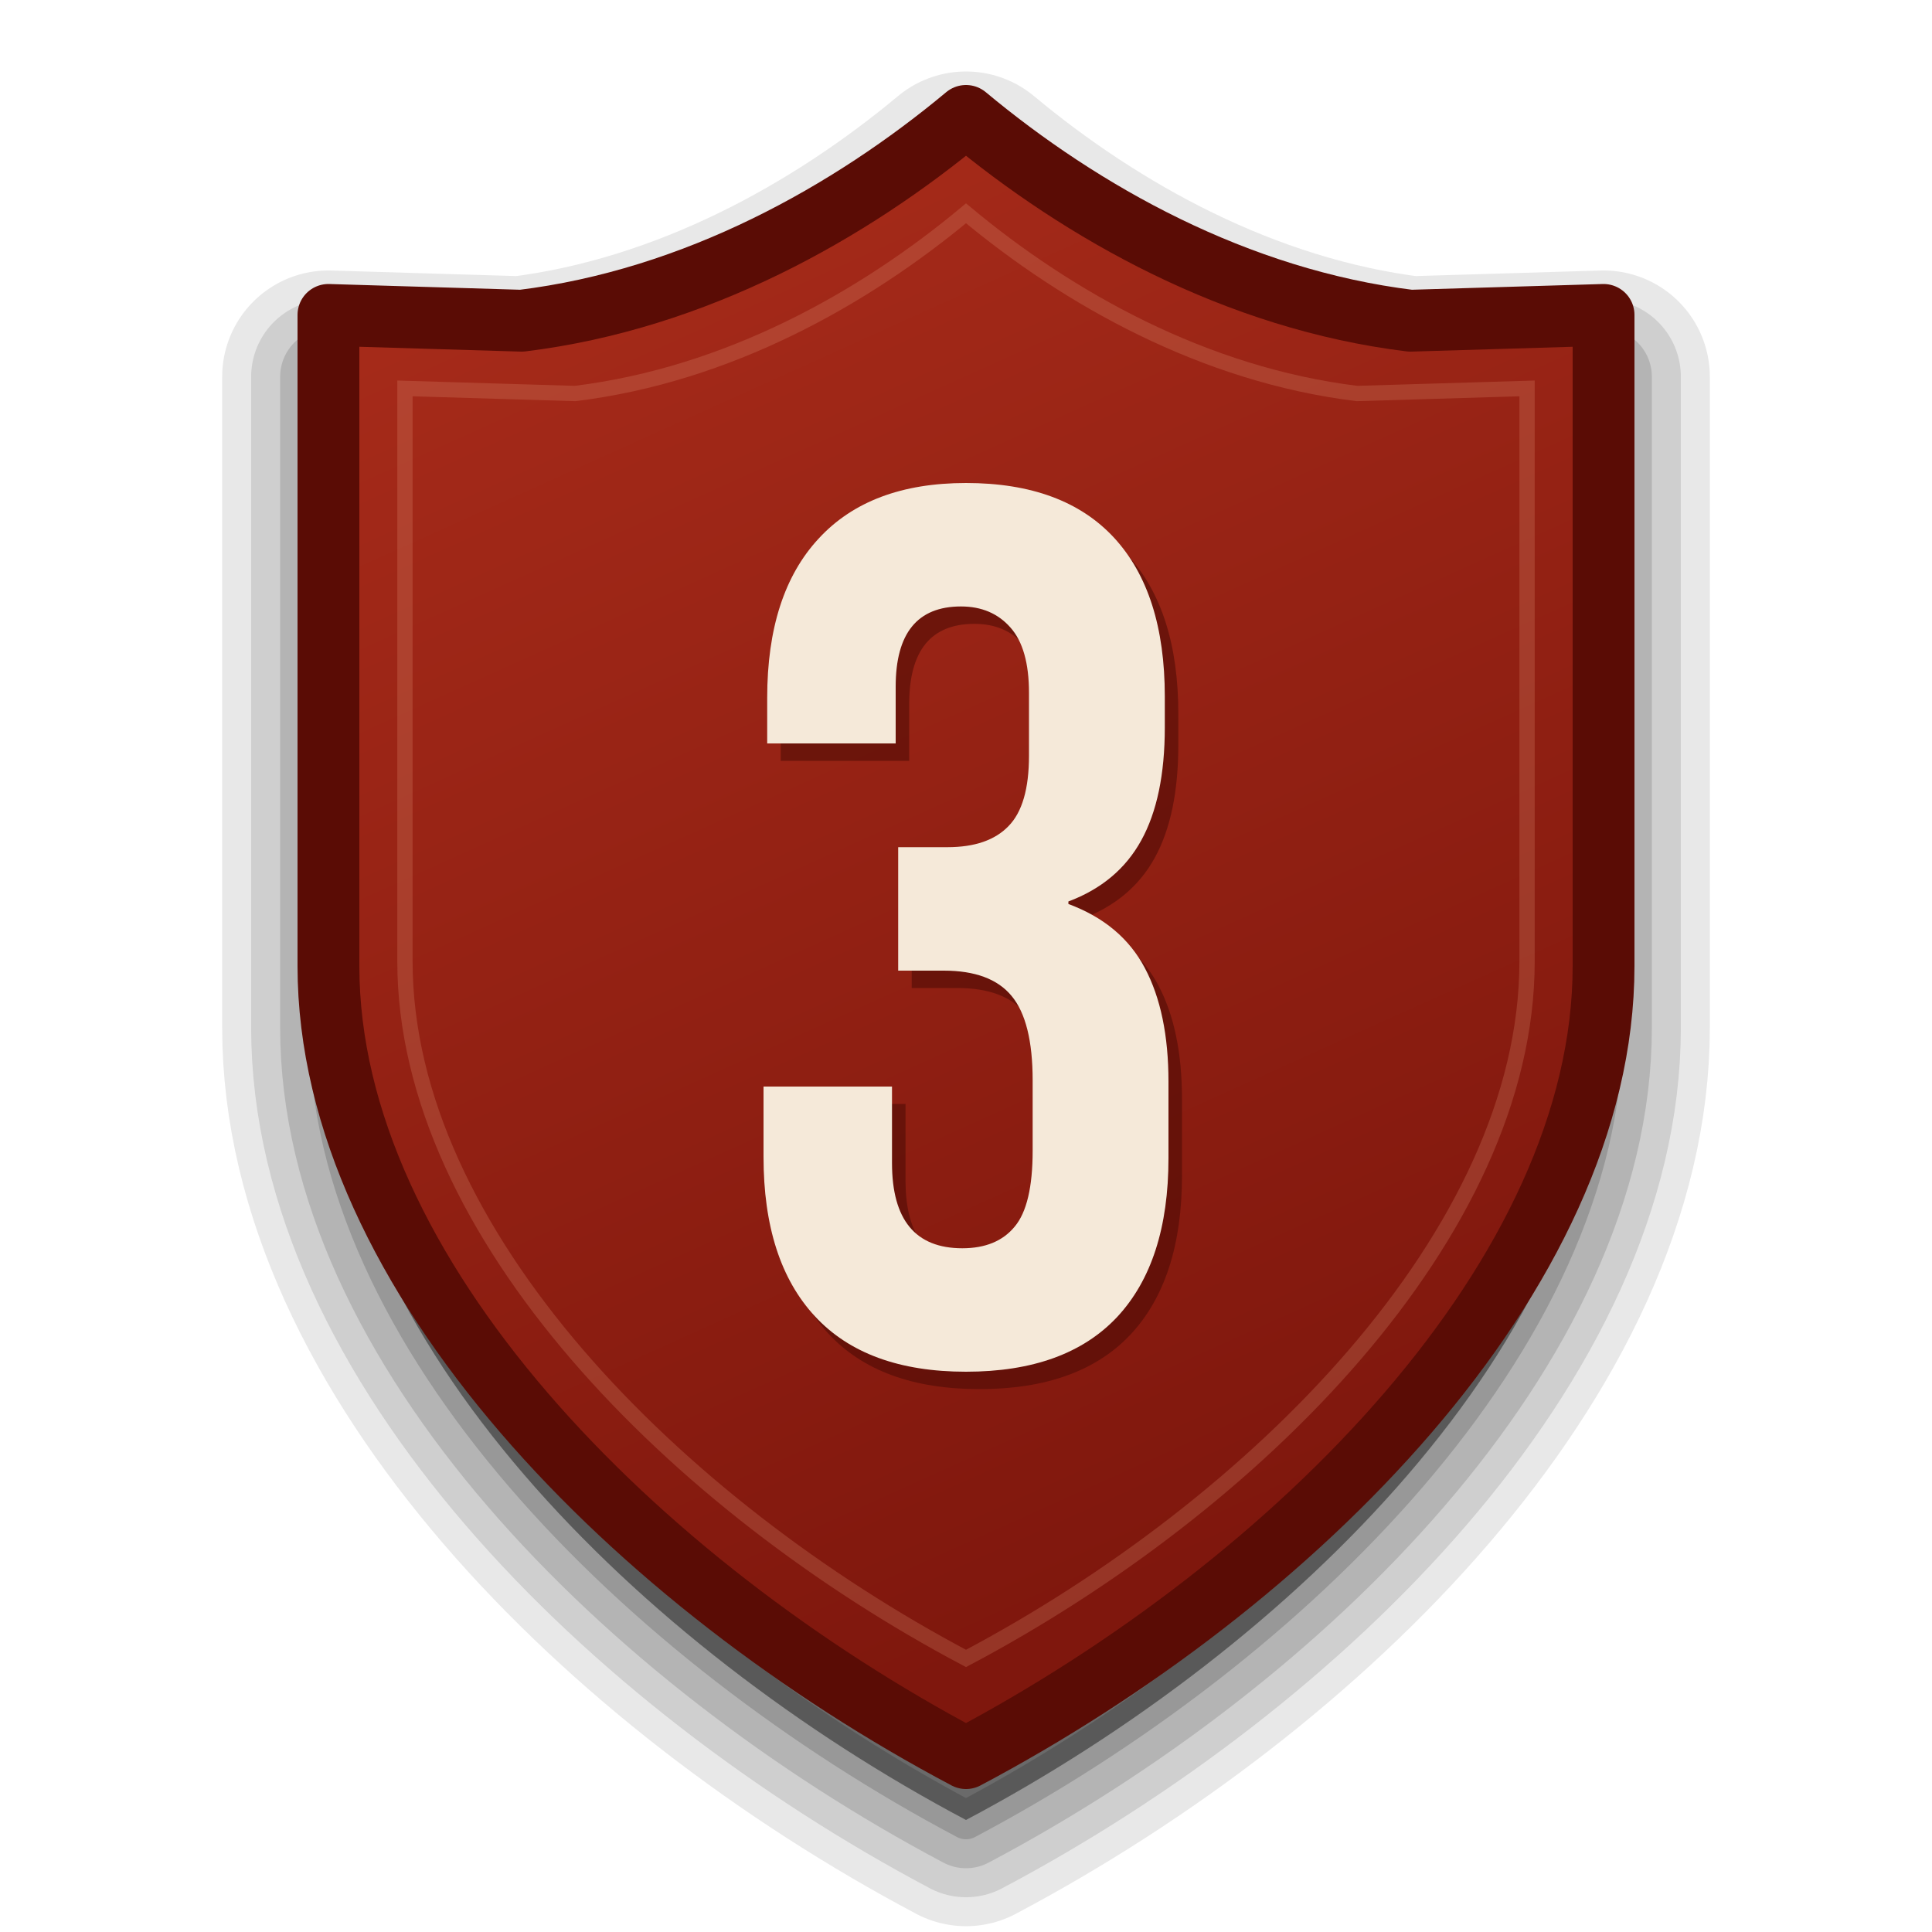
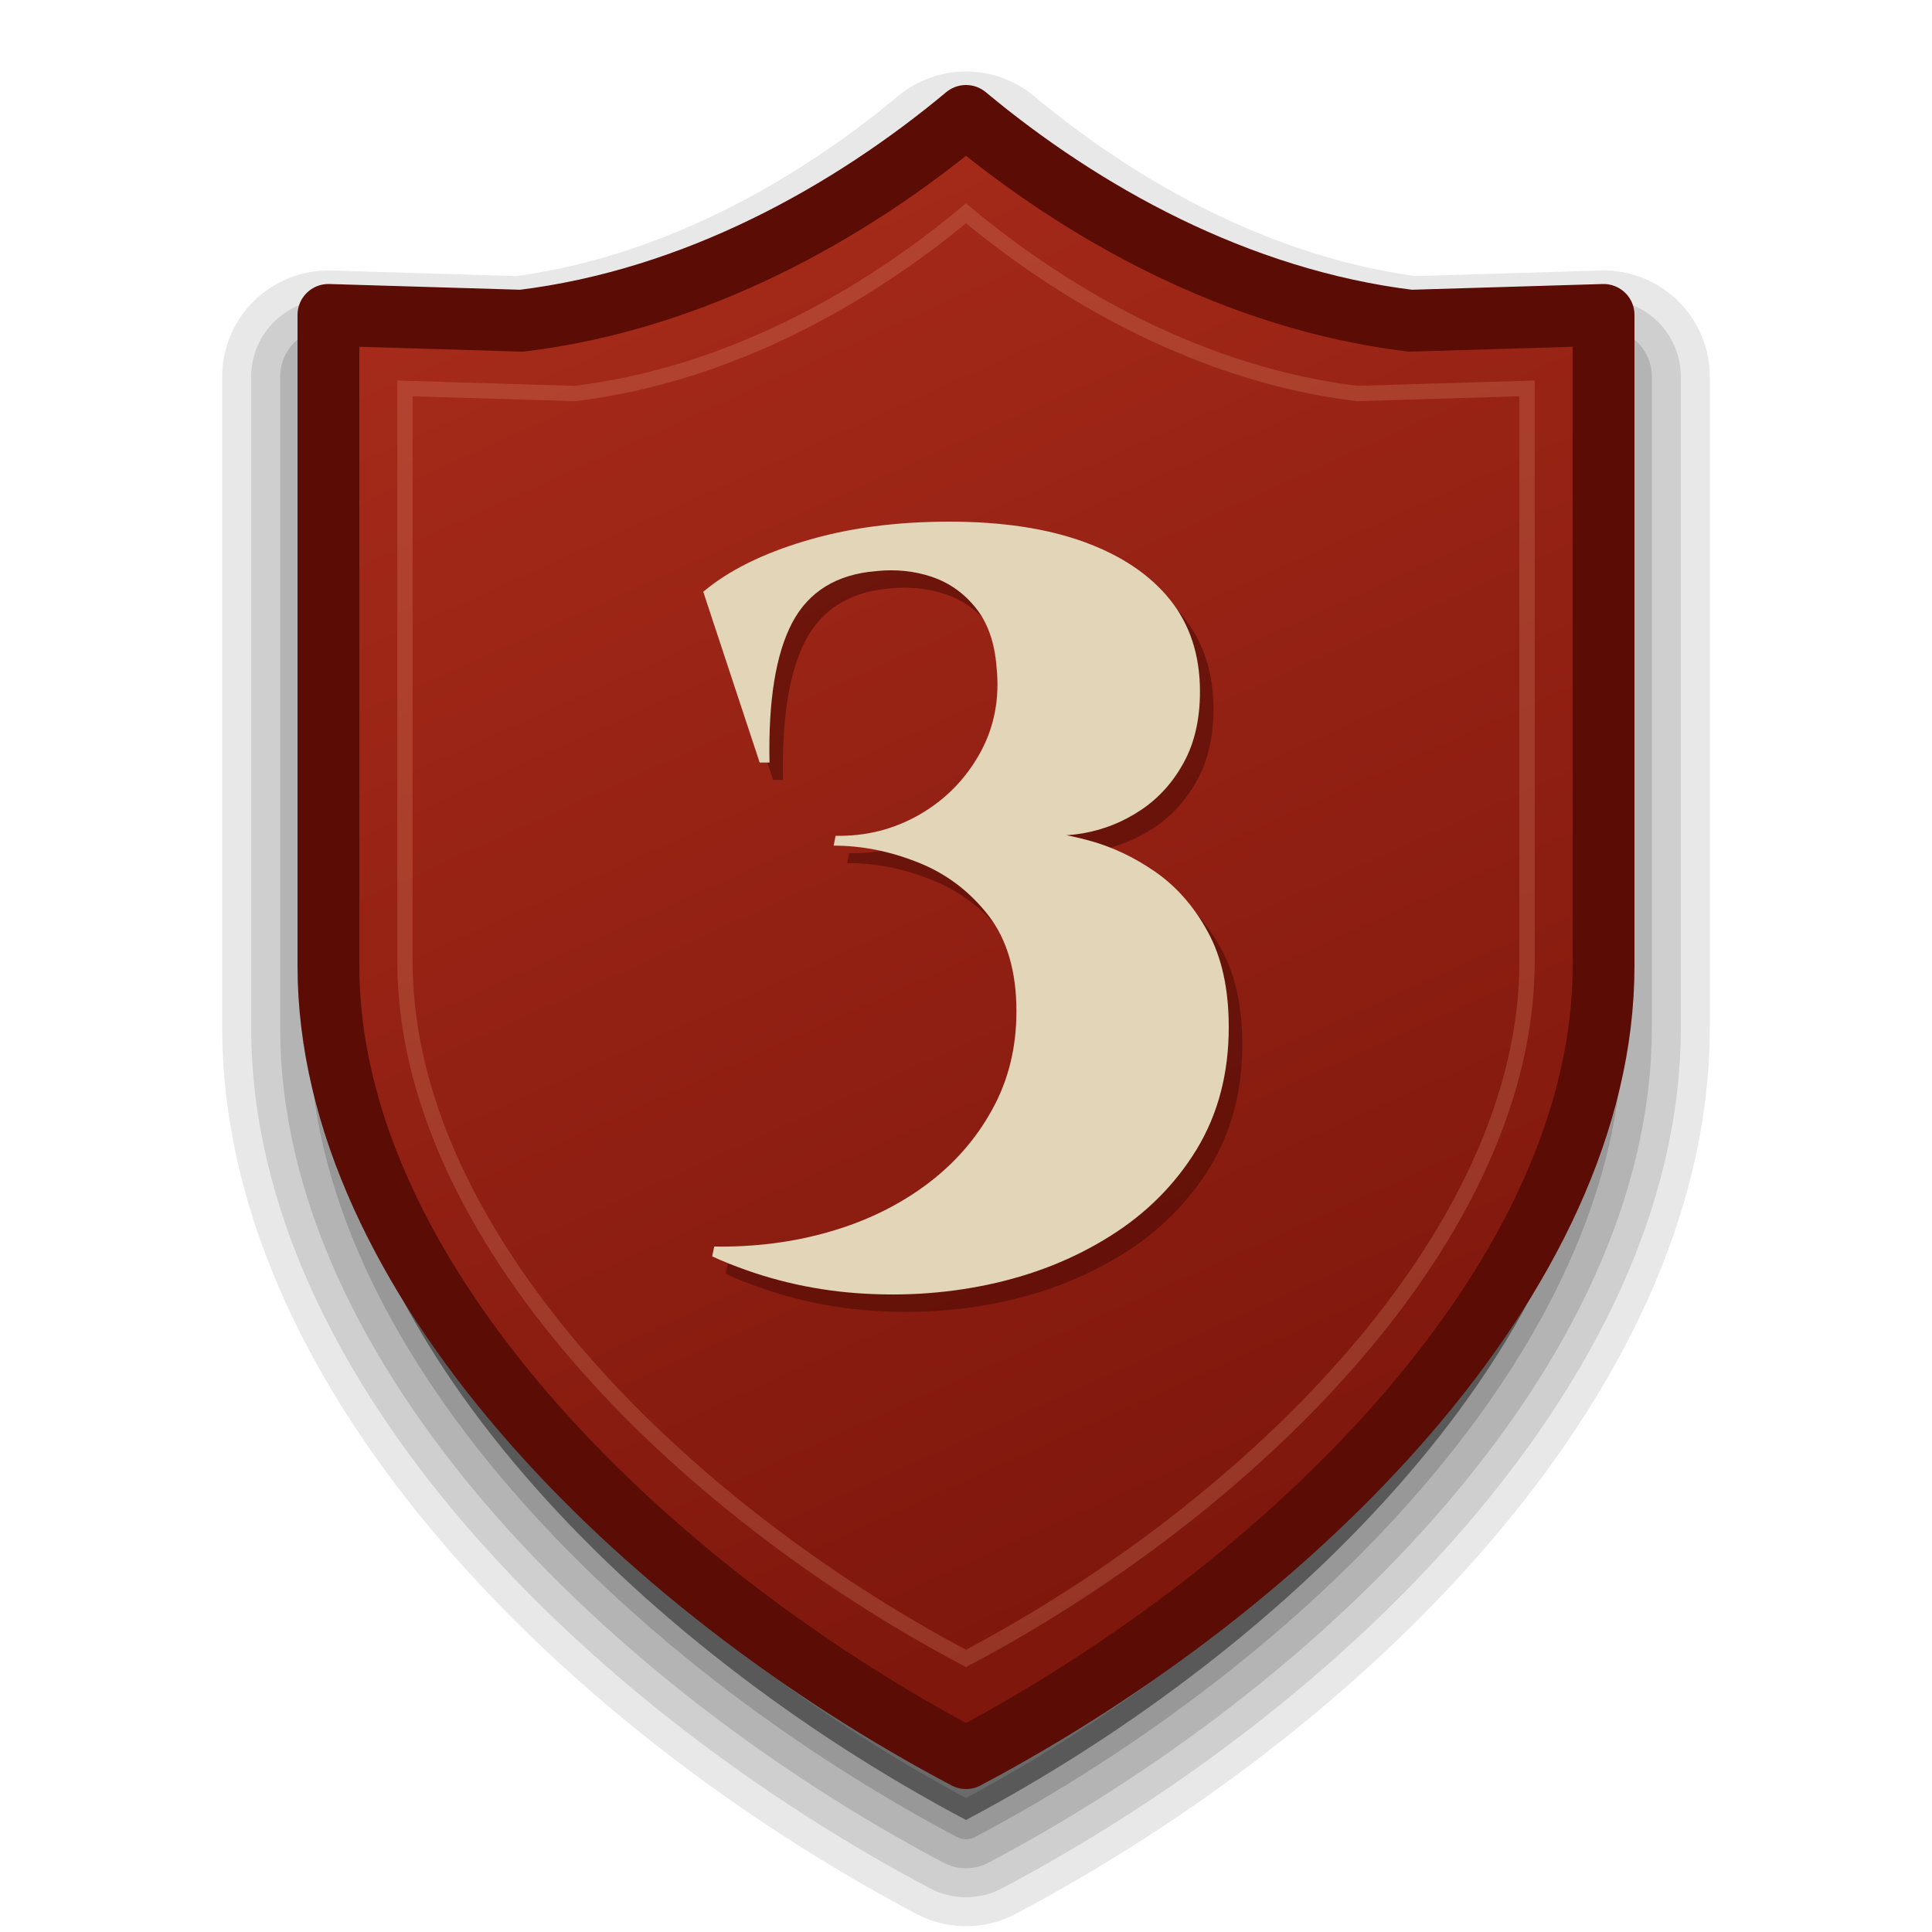
<svg xmlns="http://www.w3.org/2000/svg" viewBox="0 0 100 100">
  <defs>
    <linearGradient id="plus3-fill" x1="0" y1="0" x2=".35" y2="1">
      <stop offset="0" stop-color="#ab2d1b" />
      <stop offset="1" stop-color="#7f170d" />
    </linearGradient>
  </defs>
  <path d="M50 6C44 11 36 15.5 27 16.6L17 16.3L17 50C17 66 33 82 50 91C67 82 83 66 83 50L83 16.3L73 16.6C64 15.5 56 11 50 6Z" fill="#000" fill-opacity="0.09" stroke="#000" stroke-opacity="0.09" stroke-width="11" stroke-linejoin="round" transform="translate(0 3.2)" />
  <path d="M50 6C44 11 36 15.5 27 16.6L17 16.3L17 50C17 66 33 82 50 91C67 82 83 66 83 50L83 16.3L73 16.6C64 15.5 56 11 50 6Z" fill="#000" fill-opacity="0.11" stroke="#000" stroke-opacity="0.11" stroke-width="8" stroke-linejoin="round" transform="translate(0 3.2)" />
  <path d="M50 6C44 11 36 15.5 27 16.6L17 16.3L17 50C17 66 33 82 50 91C67 82 83 66 83 50L83 16.3L73 16.6C64 15.5 56 11 50 6Z" fill="#000" fill-opacity="0.13" stroke="#000" stroke-opacity="0.13" stroke-width="5" stroke-linejoin="round" transform="translate(0 3.2)" />
  <path d="M50 6C44 11 36 15.5 27 16.6L17 16.3L17 50C17 66 33 82 50 91C67 82 83 66 83 50L83 16.3L73 16.6C64 15.5 56 11 50 6Z" fill="#000" fill-opacity="0.16" stroke="#000" stroke-opacity="0.16" stroke-width="2" stroke-linejoin="round" transform="translate(0 3.2)" />
  <path d="M50 6C44 11 36 15.5 27 16.6L17 16.3L17 50C17 66 33 82 50 91C67 82 83 66 83 50L83 16.3L73 16.6C64 15.5 56 11 50 6Z" fill="url(#plus3-fill)" stroke="#5a0c05" stroke-width="3.2" stroke-linejoin="round" />
  <path d="M50 6C44 11 36 15.5 27 16.6L17 16.3L17 50C17 66 33 82 50 91C67 82 83 66 83 50L83 16.3L73 16.6C64 15.5 56 11 50 6Z" fill="none" stroke="#e9a27f" stroke-opacity=".22" stroke-width=".9" transform="translate(50 48) scale(.88) translate(-50 -48)" />
-   <path d="M39.52 59.88V56.24H46.17V60.2Q46.17 64.61 49.81 64.61Q51.6 64.61 52.52 63.49Q53.45 62.38 53.45 59.56V55.92Q53.45 52.86 52.36 51.55Q51.28 50.24 48.85 50.24H46.49V43.85H49.04Q51.15 43.85 52.2 42.76Q53.26 41.68 53.26 39.12V35.86Q53.26 33.56 52.3 32.48Q51.34 31.39 49.74 31.39Q46.36 31.39 46.36 35.54V38.48H39.71V36.12Q39.71 30.75 42.37 27.88Q45.02 25 50 25Q55.05 25 57.67 27.84Q60.29 30.69 60.29 36.05V37.65Q60.29 41.29 59.07 43.5Q57.86 45.7 55.3 46.66V46.79Q58.05 47.81 59.26 50.11Q60.48 52.41 60.48 55.99V59.95Q60.48 65.31 57.83 68.16Q55.17 71 50 71Q44.83 71 42.17 68.12Q39.52 65.25 39.52 59.88Z" fill="#4a0a04" fill-opacity=".55" transform="translate(.7 .9)" />
-   <path d="M39.52 59.88V56.24H46.17V60.2Q46.17 64.61 49.81 64.61Q51.6 64.61 52.52 63.49Q53.45 62.38 53.45 59.56V55.92Q53.45 52.86 52.36 51.55Q51.28 50.24 48.85 50.24H46.49V43.85H49.04Q51.15 43.85 52.2 42.76Q53.26 41.68 53.26 39.12V35.86Q53.26 33.56 52.3 32.48Q51.34 31.39 49.74 31.39Q46.36 31.39 46.36 35.54V38.48H39.71V36.12Q39.71 30.75 42.37 27.88Q45.02 25 50 25Q55.05 25 57.67 27.84Q60.29 30.69 60.29 36.05V37.65Q60.29 41.29 59.07 43.5Q57.86 45.7 55.3 46.66V46.79Q58.05 47.81 59.26 50.11Q60.48 52.41 60.48 55.99V59.95Q60.48 65.31 57.83 68.16Q55.17 71 50 71Q44.83 71 42.17 68.12Q39.52 65.25 39.52 59.88Z" fill="#f5e9d9" />
+   <path d="M49.13 27Q53.22 27 56.11 28.05Q59 29.1 60.56 31.04Q62.11 32.98 62.11 35.79Q62.11 37.94 61.27 39.47Q60.43 41.01 59.05 41.93Q57.67 42.85 56.06 43.13Q54.45 43.41 52.96 43Q54.5 43 56.31 43.49Q58.13 43.97 59.79 45.12Q61.45 46.27 62.52 48.24Q63.6 50.21 63.6 53.17Q63.6 56.75 61.94 59.49Q60.27 62.22 57.46 63.98Q54.65 65.75 51.15 66.49Q47.65 67.23 43.94 66.9Q40.24 66.56 36.86 65.03L36.97 64.52Q40.13 64.57 42.95 63.75Q45.76 62.94 47.93 61.33Q50.1 59.72 51.35 57.44Q52.61 55.17 52.61 52.35Q52.61 49.24 51.15 47.37Q49.69 45.5 47.52 44.64Q45.35 43.77 43.15 43.77L43.25 43.26Q45.6 43.31 47.6 42.16Q49.59 41.01 50.72 38.99Q51.84 36.97 51.58 34.51Q51.43 32.62 50.51 31.47Q49.59 30.32 48.24 29.86Q46.88 29.4 45.35 29.56Q42.28 29.81 41 32.24Q39.73 34.67 39.83 39.47H39.32L36.4 30.63Q38.35 28.99 41.67 28Q44.99 27 49.13 27Z" fill="#4a0a04" fill-opacity=".55" transform="translate(.7 .9)" />
+   <path d="M49.13 27Q53.22 27 56.11 28.05Q59 29.1 60.56 31.04Q62.11 32.98 62.11 35.79Q62.11 37.94 61.27 39.47Q60.43 41.01 59.05 41.93Q57.67 42.85 56.06 43.13Q54.45 43.41 52.96 43Q54.5 43 56.31 43.49Q58.13 43.97 59.79 45.12Q61.45 46.27 62.52 48.24Q63.6 50.21 63.6 53.17Q63.6 56.75 61.94 59.49Q60.27 62.22 57.46 63.98Q54.65 65.75 51.15 66.49Q47.65 67.23 43.94 66.9Q40.24 66.56 36.86 65.03L36.97 64.52Q40.13 64.57 42.95 63.75Q45.76 62.94 47.93 61.33Q50.1 59.72 51.35 57.44Q52.61 55.17 52.61 52.35Q52.61 49.24 51.15 47.37Q49.69 45.5 47.52 44.64Q45.35 43.77 43.15 43.77L43.25 43.26Q45.6 43.31 47.6 42.16Q49.59 41.01 50.72 38.99Q51.84 36.97 51.58 34.51Q51.43 32.62 50.51 31.47Q49.59 30.32 48.24 29.86Q46.88 29.4 45.35 29.56Q42.28 29.81 41 32.24Q39.73 34.67 39.83 39.47H39.32L36.4 30.63Q38.35 28.99 41.67 28Q44.99 27 49.13 27Z" fill="#e2d5b8" />
</svg>
